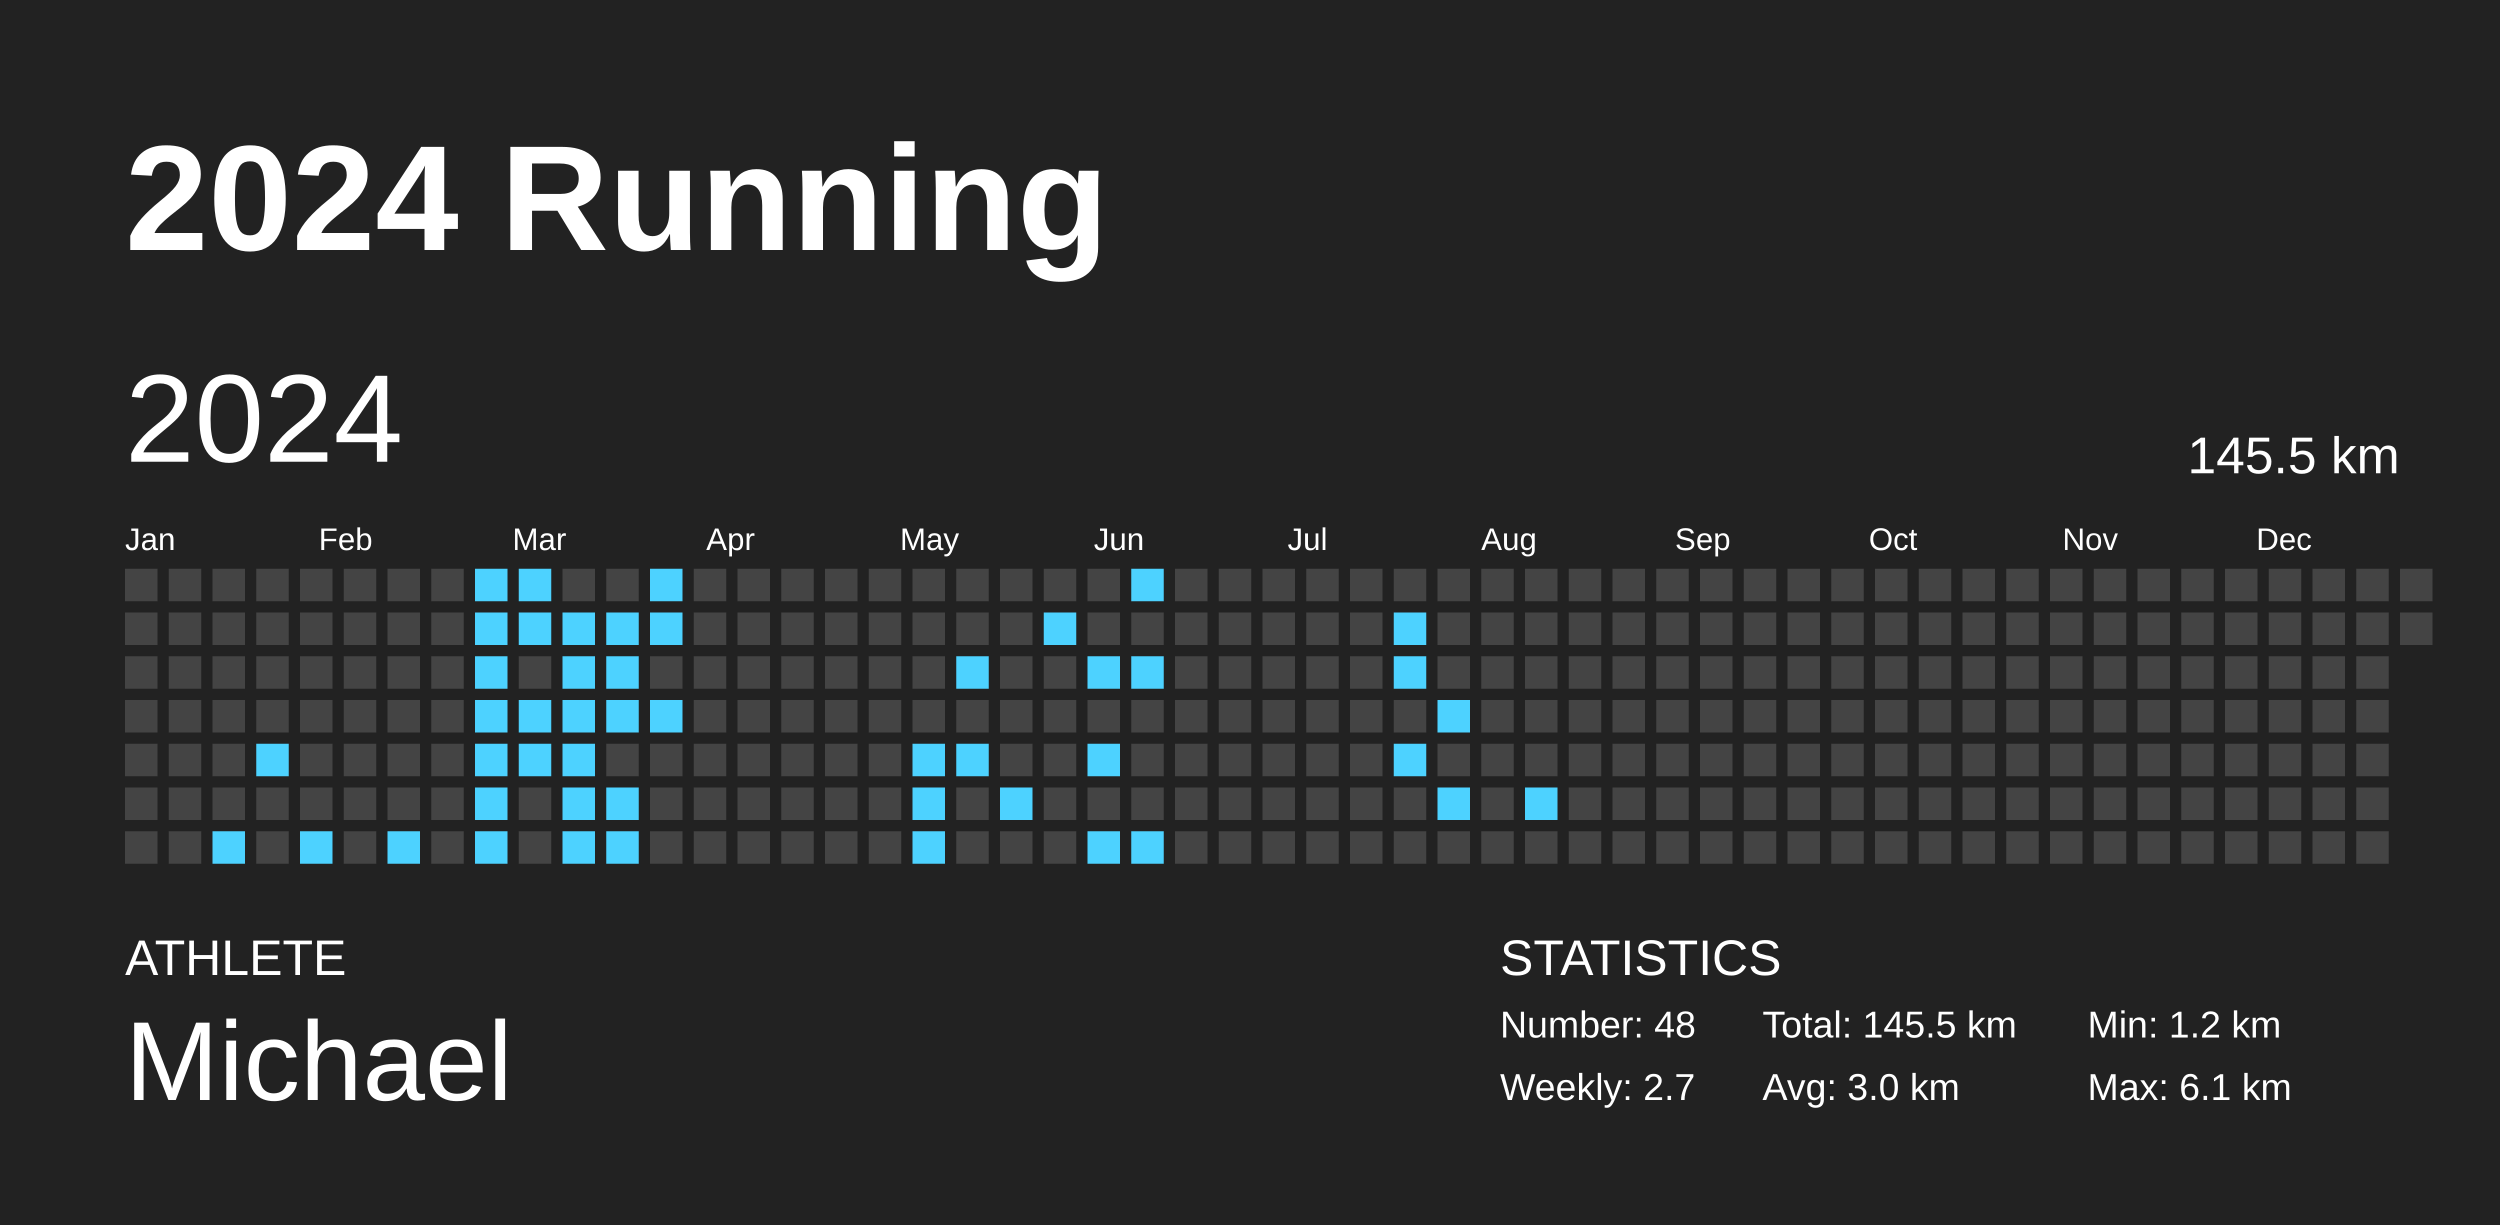
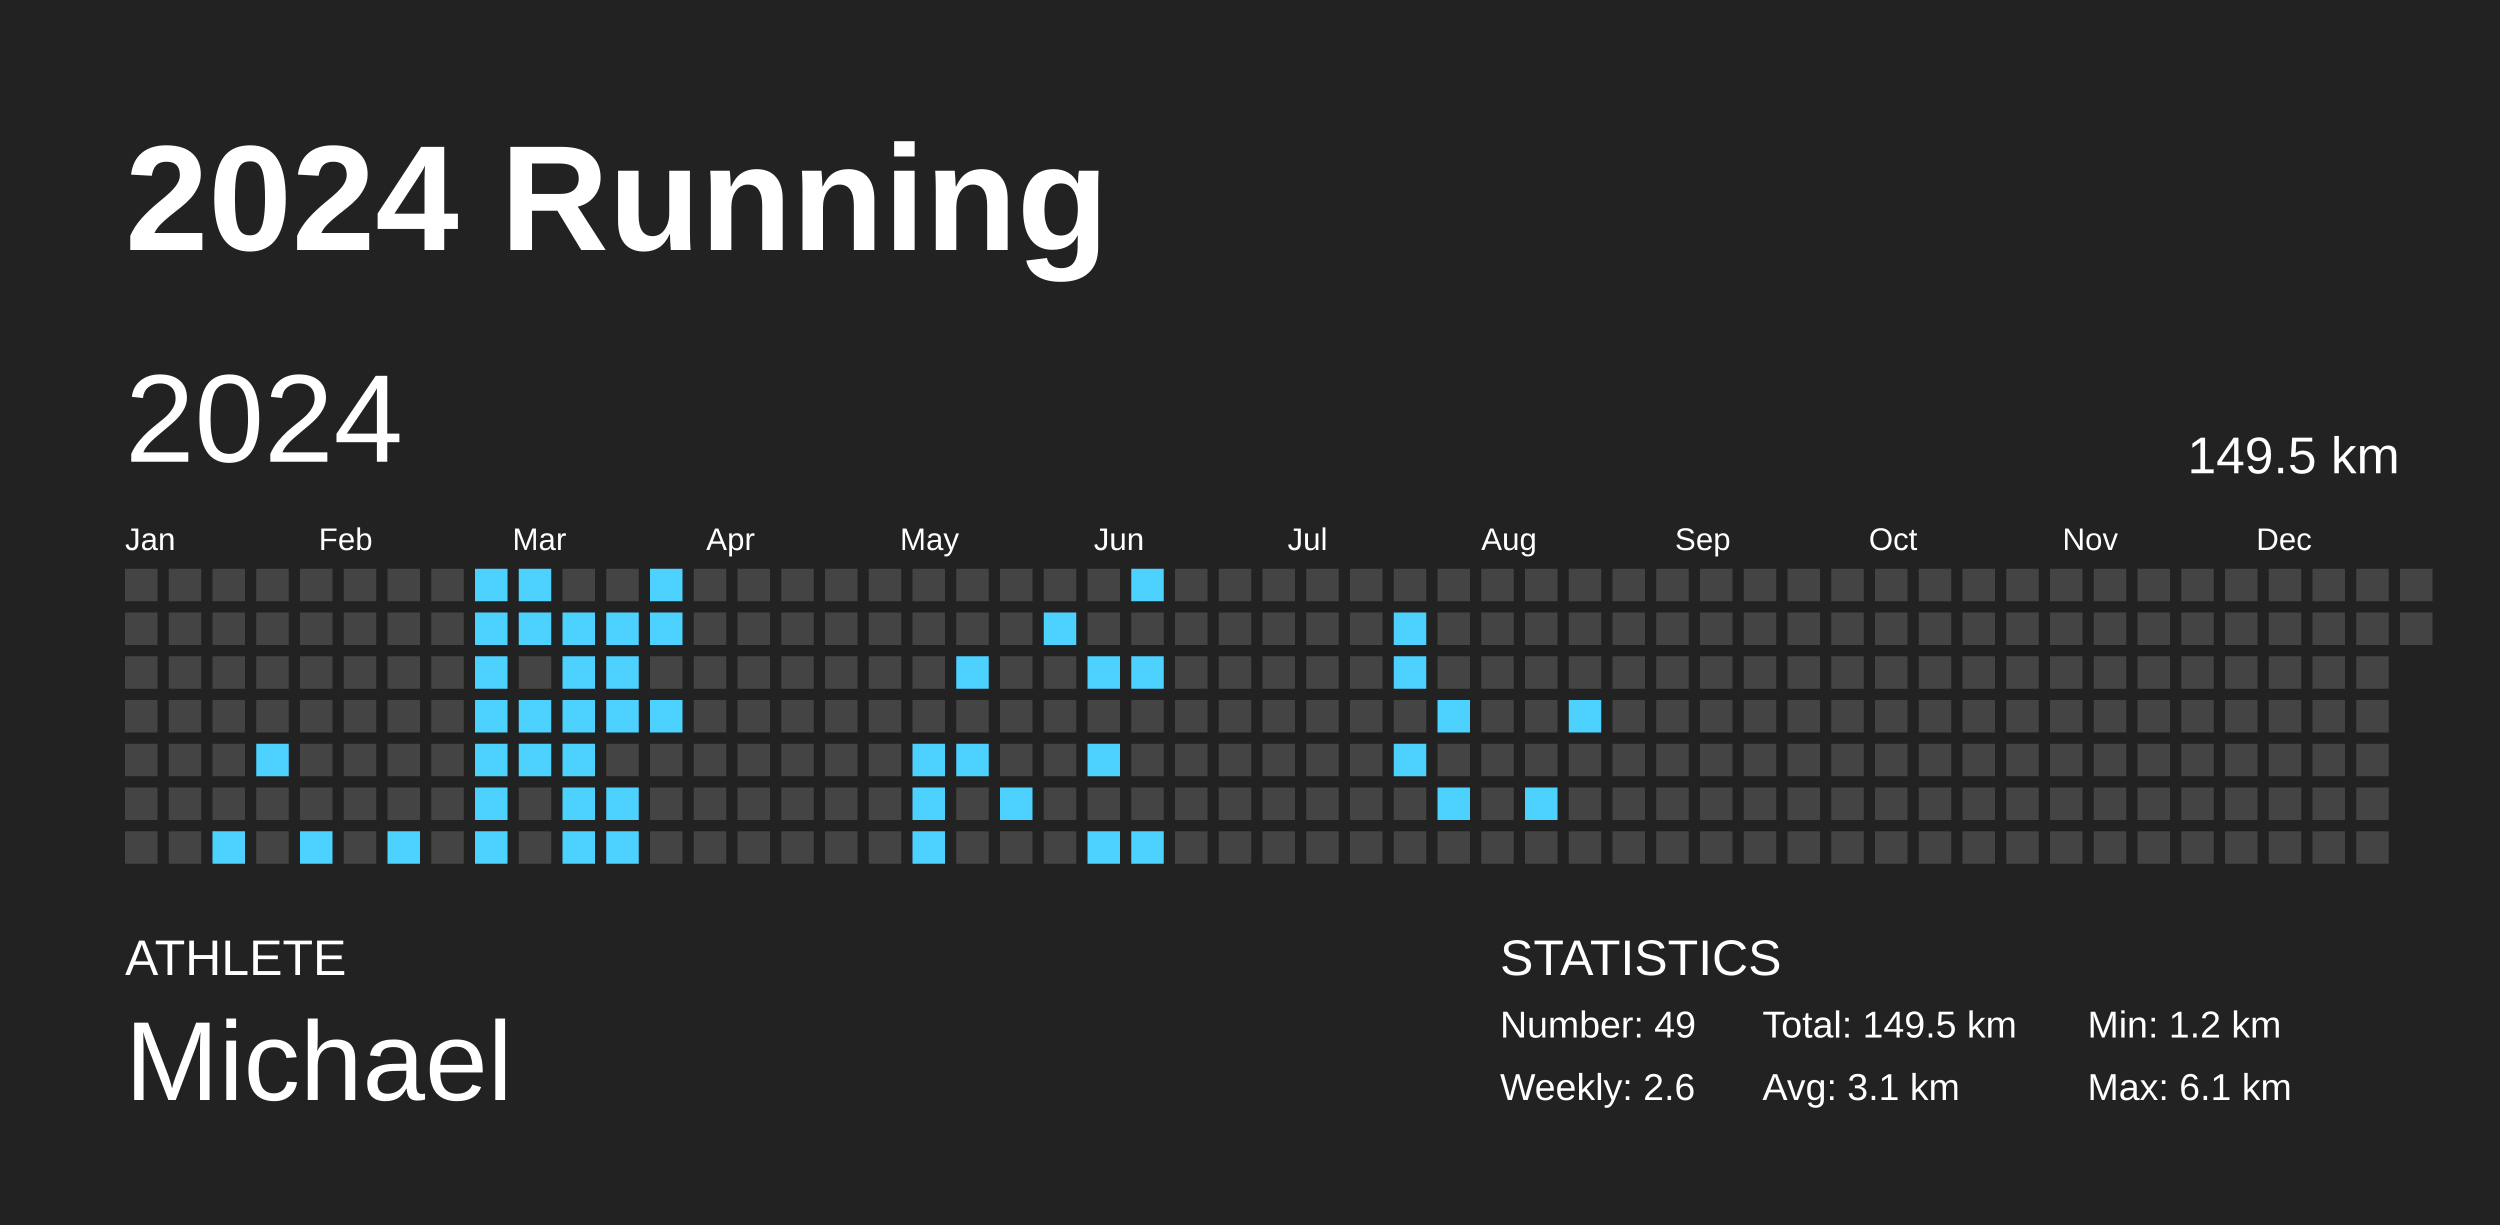
<svg xmlns="http://www.w3.org/2000/svg" baseProfile="full" height="98mm" version="1.1" viewBox="0,0,200,98" width="200mm">
  <defs />
  <rect fill="#222222" height="98" width="200" x="0" y="0" />
  <text fill="#FFFFFF" style="font-size:12px; font-family:Arial; font-weight:bold;" x="10" y="20">2024 Running</text>
  <text fill="#FFFFFF" style="font-size:4px; font-family:Arial" x="10" y="78">ATHLETE</text>
  <text fill="#FFFFFF" style="font-size:9px; font-family:Arial" x="10" y="88">Michael</text>
  <text fill="#FFFFFF" style="font-size:4px; font-family:Arial" x="120" y="78">STATISTICS</text>
-   <text fill="#FFFFFF" style="font-size:3px; font-family:Arial" x="120" y="83">Number: 48</text>
-   <text fill="#FFFFFF" style="font-size:3px; font-family:Arial" x="120" y="88">Weekly: 2.7</text>
-   <text fill="#FFFFFF" style="font-size:3px; font-family:Arial" x="141" y="83">Total: 145.5 km</text>
-   <text fill="#FFFFFF" style="font-size:3px; font-family:Arial" x="141" y="88">Avg: 3.0 km</text>
+   <text fill="#FFFFFF" style="font-size:3px; font-family:Arial" x="120" y="83">Number: 49</text>
+   <text fill="#FFFFFF" style="font-size:3px; font-family:Arial" x="120" y="88">Weekly: 2.6</text>
+   <text fill="#FFFFFF" style="font-size:3px; font-family:Arial" x="141" y="83">Total: 149.5 km</text>
+   <text fill="#FFFFFF" style="font-size:3px; font-family:Arial" x="141" y="88">Avg: 3.1 km</text>
  <text fill="#FFFFFF" style="font-size:3px; font-family:Arial" x="167" y="83">Min: 1.2 km</text>
  <text fill="#FFFFFF" style="font-size:3px; font-family:Arial" x="167" y="88">Max: 6.1 km</text>
  <text dominant-baseline="hanging" fill="#FFFFFF" style="font-size:10.0px; font-family:Arial;" x="10" y="30">2024</text>
-   <text dominant-baseline="hanging" fill="#FFFFFF" style="font-size:4.125px; font-family:Arial;" x="175" y="35">145.5 km</text>
+   <text dominant-baseline="hanging" fill="#FFFFFF" style="font-size:4.125px; font-family:Arial;" x="175" y="35">149.5 km</text>
  <text fill="#FFFFFF" style="font-size:2.5px; font-family:Arial" x="10.0" y="44">Jan</text>
  <text fill="#FFFFFF" style="font-size:2.5px; font-family:Arial" x="25.5" y="44">Feb</text>
  <text fill="#FFFFFF" style="font-size:2.5px; font-family:Arial" x="41.0" y="44">Mar</text>
  <text fill="#FFFFFF" style="font-size:2.5px; font-family:Arial" x="56.5" y="44">Apr</text>
  <text fill="#FFFFFF" style="font-size:2.5px; font-family:Arial" x="72.0" y="44">May</text>
  <text fill="#FFFFFF" style="font-size:2.5px; font-family:Arial" x="87.5" y="44">Jun</text>
  <text fill="#FFFFFF" style="font-size:2.5px; font-family:Arial" x="103.0" y="44">Jul</text>
  <text fill="#FFFFFF" style="font-size:2.5px; font-family:Arial" x="118.5" y="44">Aug</text>
  <text fill="#FFFFFF" style="font-size:2.5px; font-family:Arial" x="134.0" y="44">Sep</text>
  <text fill="#FFFFFF" style="font-size:2.5px; font-family:Arial" x="149.5" y="44">Oct</text>
  <text fill="#FFFFFF" style="font-size:2.5px; font-family:Arial" x="165.0" y="44">Nov</text>
  <text fill="#FFFFFF" style="font-size:2.5px; font-family:Arial" x="180.5" y="44">Dec</text>
  <rect fill="#444444" height="2.6" width="2.6" x="10.0" y="45.5" />
  <rect fill="#444444" height="2.6" width="2.6" x="10.0" y="49.0" />
  <rect fill="#444444" height="2.6" width="2.6" x="10.0" y="52.5" />
  <rect fill="#444444" height="2.6" width="2.6" x="10.0" y="56.0" />
  <rect fill="#444444" height="2.6" width="2.6" x="10.0" y="59.5" />
  <rect fill="#444444" height="2.6" width="2.6" x="10.0" y="63.0" />
  <rect fill="#444444" height="2.6" width="2.6" x="10.0" y="66.5" />
  <rect fill="#444444" height="2.6" width="2.6" x="13.5" y="45.5" />
  <rect fill="#444444" height="2.6" width="2.6" x="13.5" y="49.0" />
  <rect fill="#444444" height="2.6" width="2.6" x="13.5" y="52.5" />
  <rect fill="#444444" height="2.6" width="2.6" x="13.5" y="56.0" />
  <rect fill="#444444" height="2.6" width="2.6" x="13.5" y="59.5" />
  <rect fill="#444444" height="2.6" width="2.6" x="13.5" y="63.0" />
  <rect fill="#444444" height="2.6" width="2.6" x="13.5" y="66.5" />
  <rect fill="#444444" height="2.6" width="2.6" x="17.0" y="45.5" />
  <rect fill="#444444" height="2.6" width="2.6" x="17.0" y="49.0" />
  <rect fill="#444444" height="2.6" width="2.6" x="17.0" y="52.5" />
  <rect fill="#444444" height="2.6" width="2.6" x="17.0" y="56.0" />
  <rect fill="#444444" height="2.6" width="2.6" x="17.0" y="59.5" />
  <rect fill="#444444" height="2.6" width="2.6" x="17.0" y="63.0" />
  <rect fill="#4dd2ff" height="2.6" width="2.6" x="17.0" y="66.5" />
  <rect fill="#444444" height="2.6" width="2.6" x="20.5" y="45.5" />
  <rect fill="#444444" height="2.6" width="2.6" x="20.5" y="49.0" />
  <rect fill="#444444" height="2.6" width="2.6" x="20.5" y="52.5" />
  <rect fill="#444444" height="2.6" width="2.6" x="20.5" y="56.0" />
  <rect fill="#4dd2ff" height="2.6" width="2.6" x="20.5" y="59.5" />
  <rect fill="#444444" height="2.6" width="2.6" x="20.5" y="63.0" />
  <rect fill="#444444" height="2.6" width="2.6" x="20.5" y="66.5" />
  <rect fill="#444444" height="2.6" width="2.6" x="24.0" y="45.5" />
  <rect fill="#444444" height="2.6" width="2.6" x="24.0" y="49.0" />
  <rect fill="#444444" height="2.6" width="2.6" x="24.0" y="52.5" />
  <rect fill="#444444" height="2.6" width="2.6" x="24.0" y="56.0" />
  <rect fill="#444444" height="2.6" width="2.6" x="24.0" y="59.5" />
  <rect fill="#444444" height="2.6" width="2.6" x="24.0" y="63.0" />
  <rect fill="#4dd2ff" height="2.6" width="2.6" x="24.0" y="66.5" />
  <rect fill="#444444" height="2.6" width="2.6" x="27.5" y="45.5" />
  <rect fill="#444444" height="2.6" width="2.6" x="27.5" y="49.0" />
  <rect fill="#444444" height="2.6" width="2.6" x="27.5" y="52.5" />
  <rect fill="#444444" height="2.6" width="2.6" x="27.5" y="56.0" />
  <rect fill="#444444" height="2.6" width="2.6" x="27.5" y="59.5" />
  <rect fill="#444444" height="2.6" width="2.6" x="27.5" y="63.0" />
  <rect fill="#444444" height="2.6" width="2.6" x="27.5" y="66.5" />
  <rect fill="#444444" height="2.6" width="2.6" x="31.0" y="45.5" />
  <rect fill="#444444" height="2.6" width="2.6" x="31.0" y="49.0" />
  <rect fill="#444444" height="2.6" width="2.6" x="31.0" y="52.5" />
  <rect fill="#444444" height="2.6" width="2.6" x="31.0" y="56.0" />
  <rect fill="#444444" height="2.6" width="2.6" x="31.0" y="59.5" />
  <rect fill="#444444" height="2.6" width="2.6" x="31.0" y="63.0" />
  <rect fill="#4dd2ff" height="2.6" width="2.6" x="31.0" y="66.5" />
  <rect fill="#444444" height="2.6" width="2.6" x="34.5" y="45.5" />
  <rect fill="#444444" height="2.6" width="2.6" x="34.5" y="49.0" />
  <rect fill="#444444" height="2.6" width="2.6" x="34.5" y="52.5" />
  <rect fill="#444444" height="2.6" width="2.6" x="34.5" y="56.0" />
  <rect fill="#444444" height="2.6" width="2.6" x="34.5" y="59.5" />
  <rect fill="#444444" height="2.6" width="2.6" x="34.5" y="63.0" />
  <rect fill="#444444" height="2.6" width="2.6" x="34.5" y="66.5" />
  <rect fill="#4dd2ff" height="2.6" width="2.6" x="38.0" y="45.5" />
  <rect fill="#4dd2ff" height="2.6" width="2.6" x="38.0" y="49.0" />
  <rect fill="#4dd2ff" height="2.6" width="2.6" x="38.0" y="52.5" />
  <rect fill="#4dd2ff" height="2.6" width="2.6" x="38.0" y="56.0" />
  <rect fill="#4dd2ff" height="2.6" width="2.6" x="38.0" y="59.5" />
  <rect fill="#4dd2ff" height="2.6" width="2.6" x="38.0" y="63.0" />
  <rect fill="#4dd2ff" height="2.6" width="2.6" x="38.0" y="66.5" />
  <rect fill="#4dd2ff" height="2.6" width="2.6" x="41.5" y="45.5" />
  <rect fill="#4dd2ff" height="2.6" width="2.6" x="41.5" y="49.0" />
  <rect fill="#444444" height="2.6" width="2.6" x="41.5" y="52.5" />
  <rect fill="#4dd2ff" height="2.6" width="2.6" x="41.5" y="56.0" />
  <rect fill="#4dd2ff" height="2.6" width="2.6" x="41.5" y="59.5" />
  <rect fill="#444444" height="2.6" width="2.6" x="41.5" y="63.0" />
  <rect fill="#444444" height="2.6" width="2.6" x="41.5" y="66.5" />
  <rect fill="#444444" height="2.6" width="2.6" x="45.0" y="45.5" />
  <rect fill="#4dd2ff" height="2.6" width="2.6" x="45.0" y="49.0" />
  <rect fill="#4dd2ff" height="2.6" width="2.6" x="45.0" y="52.5" />
  <rect fill="#4dd2ff" height="2.6" width="2.6" x="45.0" y="56.0" />
  <rect fill="#4dd2ff" height="2.6" width="2.6" x="45.0" y="59.5" />
  <rect fill="#4dd2ff" height="2.6" width="2.6" x="45.0" y="63.0" />
  <rect fill="#4dd2ff" height="2.6" width="2.6" x="45.0" y="66.5" />
  <rect fill="#444444" height="2.6" width="2.6" x="48.5" y="45.5" />
  <rect fill="#4dd2ff" height="2.6" width="2.6" x="48.5" y="49.0" />
  <rect fill="#4dd2ff" height="2.6" width="2.6" x="48.5" y="52.5" />
  <rect fill="#4dd2ff" height="2.6" width="2.6" x="48.5" y="56.0" />
  <rect fill="#444444" height="2.6" width="2.6" x="48.5" y="59.5" />
  <rect fill="#4dd2ff" height="2.6" width="2.6" x="48.5" y="63.0" />
  <rect fill="#4dd2ff" height="2.6" width="2.6" x="48.5" y="66.5" />
  <rect fill="#4dd2ff" height="2.6" width="2.6" x="52.0" y="45.5" />
  <rect fill="#4dd2ff" height="2.6" width="2.6" x="52.0" y="49.0" />
  <rect fill="#444444" height="2.6" width="2.6" x="52.0" y="52.5" />
  <rect fill="#4dd2ff" height="2.6" width="2.6" x="52.0" y="56.0" />
  <rect fill="#444444" height="2.6" width="2.6" x="52.0" y="59.5" />
  <rect fill="#444444" height="2.6" width="2.6" x="52.0" y="63.0" />
  <rect fill="#444444" height="2.6" width="2.6" x="52.0" y="66.5" />
  <rect fill="#444444" height="2.6" width="2.6" x="55.5" y="45.5" />
  <rect fill="#444444" height="2.6" width="2.6" x="55.5" y="49.0" />
  <rect fill="#444444" height="2.6" width="2.6" x="55.5" y="52.5" />
  <rect fill="#444444" height="2.6" width="2.6" x="55.5" y="56.0" />
  <rect fill="#444444" height="2.6" width="2.6" x="55.5" y="59.5" />
  <rect fill="#444444" height="2.6" width="2.6" x="55.5" y="63.0" />
  <rect fill="#444444" height="2.6" width="2.6" x="55.5" y="66.5" />
  <rect fill="#444444" height="2.6" width="2.6" x="59.0" y="45.5" />
  <rect fill="#444444" height="2.6" width="2.6" x="59.0" y="49.0" />
  <rect fill="#444444" height="2.6" width="2.6" x="59.0" y="52.5" />
  <rect fill="#444444" height="2.6" width="2.6" x="59.0" y="56.0" />
  <rect fill="#444444" height="2.6" width="2.6" x="59.0" y="59.5" />
  <rect fill="#444444" height="2.6" width="2.6" x="59.0" y="63.0" />
  <rect fill="#444444" height="2.6" width="2.6" x="59.0" y="66.5" />
  <rect fill="#444444" height="2.6" width="2.6" x="62.5" y="45.5" />
  <rect fill="#444444" height="2.6" width="2.6" x="62.5" y="49.0" />
  <rect fill="#444444" height="2.6" width="2.6" x="62.5" y="52.5" />
  <rect fill="#444444" height="2.6" width="2.6" x="62.5" y="56.0" />
  <rect fill="#444444" height="2.6" width="2.6" x="62.5" y="59.5" />
  <rect fill="#444444" height="2.6" width="2.6" x="62.5" y="63.0" />
  <rect fill="#444444" height="2.6" width="2.6" x="62.5" y="66.5" />
  <rect fill="#444444" height="2.6" width="2.6" x="66.0" y="45.5" />
  <rect fill="#444444" height="2.6" width="2.6" x="66.0" y="49.0" />
  <rect fill="#444444" height="2.6" width="2.6" x="66.0" y="52.5" />
  <rect fill="#444444" height="2.6" width="2.6" x="66.0" y="56.0" />
  <rect fill="#444444" height="2.6" width="2.6" x="66.0" y="59.5" />
  <rect fill="#444444" height="2.6" width="2.6" x="66.0" y="63.0" />
  <rect fill="#444444" height="2.6" width="2.6" x="66.0" y="66.5" />
  <rect fill="#444444" height="2.6" width="2.6" x="69.5" y="45.5" />
  <rect fill="#444444" height="2.6" width="2.6" x="69.5" y="49.0" />
  <rect fill="#444444" height="2.6" width="2.6" x="69.5" y="52.5" />
  <rect fill="#444444" height="2.6" width="2.6" x="69.5" y="56.0" />
  <rect fill="#444444" height="2.6" width="2.6" x="69.5" y="59.5" />
  <rect fill="#444444" height="2.6" width="2.6" x="69.5" y="63.0" />
  <rect fill="#444444" height="2.6" width="2.6" x="69.5" y="66.5" />
  <rect fill="#444444" height="2.6" width="2.6" x="73.0" y="45.5" />
  <rect fill="#444444" height="2.6" width="2.6" x="73.0" y="49.0" />
  <rect fill="#444444" height="2.6" width="2.6" x="73.0" y="52.5" />
  <rect fill="#444444" height="2.6" width="2.6" x="73.0" y="56.0" />
  <rect fill="#4dd2ff" height="2.6" width="2.6" x="73.0" y="59.5" />
  <rect fill="#4dd2ff" height="2.6" width="2.6" x="73.0" y="63.0" />
  <rect fill="#4dd2ff" height="2.6" width="2.6" x="73.0" y="66.5" />
  <rect fill="#444444" height="2.6" width="2.6" x="76.5" y="45.5" />
  <rect fill="#444444" height="2.6" width="2.6" x="76.5" y="49.0" />
  <rect fill="#4dd2ff" height="2.6" width="2.6" x="76.5" y="52.5" />
  <rect fill="#444444" height="2.6" width="2.6" x="76.5" y="56.0" />
  <rect fill="#4dd2ff" height="2.6" width="2.6" x="76.5" y="59.5" />
  <rect fill="#444444" height="2.6" width="2.6" x="76.5" y="63.0" />
  <rect fill="#444444" height="2.6" width="2.6" x="76.5" y="66.5" />
  <rect fill="#444444" height="2.6" width="2.6" x="80.0" y="45.5" />
  <rect fill="#444444" height="2.6" width="2.6" x="80.0" y="49.0" />
  <rect fill="#444444" height="2.6" width="2.6" x="80.0" y="52.5" />
  <rect fill="#444444" height="2.6" width="2.6" x="80.0" y="56.0" />
  <rect fill="#444444" height="2.6" width="2.6" x="80.0" y="59.5" />
  <rect fill="#4dd2ff" height="2.6" width="2.6" x="80.0" y="63.0" />
  <rect fill="#444444" height="2.6" width="2.6" x="80.0" y="66.5" />
  <rect fill="#444444" height="2.6" width="2.6" x="83.5" y="45.5" />
  <rect fill="#4dd2ff" height="2.6" width="2.6" x="83.5" y="49.0" />
  <rect fill="#444444" height="2.6" width="2.6" x="83.5" y="52.5" />
  <rect fill="#444444" height="2.6" width="2.6" x="83.5" y="56.0" />
  <rect fill="#444444" height="2.6" width="2.6" x="83.5" y="59.5" />
  <rect fill="#444444" height="2.6" width="2.6" x="83.5" y="63.0" />
  <rect fill="#444444" height="2.6" width="2.6" x="83.5" y="66.5" />
  <rect fill="#444444" height="2.6" width="2.6" x="87.0" y="45.5" />
  <rect fill="#444444" height="2.6" width="2.6" x="87.0" y="49.0" />
  <rect fill="#4dd2ff" height="2.6" width="2.6" x="87.0" y="52.5" />
  <rect fill="#444444" height="2.6" width="2.6" x="87.0" y="56.0" />
  <rect fill="#4dd2ff" height="2.6" width="2.6" x="87.0" y="59.5" />
  <rect fill="#444444" height="2.6" width="2.6" x="87.0" y="63.0" />
  <rect fill="#4dd2ff" height="2.6" width="2.6" x="87.0" y="66.5" />
  <rect fill="#4dd2ff" height="2.6" width="2.6" x="90.5" y="45.5" />
  <rect fill="#444444" height="2.6" width="2.6" x="90.5" y="49.0" />
  <rect fill="#4dd2ff" height="2.6" width="2.6" x="90.5" y="52.5" />
  <rect fill="#444444" height="2.6" width="2.6" x="90.5" y="56.0" />
  <rect fill="#444444" height="2.6" width="2.6" x="90.5" y="59.5" />
  <rect fill="#444444" height="2.6" width="2.6" x="90.5" y="63.0" />
  <rect fill="#4dd2ff" height="2.6" width="2.6" x="90.5" y="66.5" />
  <rect fill="#444444" height="2.6" width="2.6" x="94.0" y="45.5" />
  <rect fill="#444444" height="2.6" width="2.6" x="94.0" y="49.0" />
  <rect fill="#444444" height="2.6" width="2.6" x="94.0" y="52.5" />
  <rect fill="#444444" height="2.6" width="2.6" x="94.0" y="56.0" />
  <rect fill="#444444" height="2.6" width="2.6" x="94.0" y="59.5" />
  <rect fill="#444444" height="2.6" width="2.6" x="94.0" y="63.0" />
  <rect fill="#444444" height="2.6" width="2.6" x="94.0" y="66.5" />
  <rect fill="#444444" height="2.6" width="2.6" x="97.5" y="45.5" />
  <rect fill="#444444" height="2.6" width="2.6" x="97.5" y="49.0" />
  <rect fill="#444444" height="2.6" width="2.6" x="97.5" y="52.5" />
  <rect fill="#444444" height="2.6" width="2.6" x="97.5" y="56.0" />
  <rect fill="#444444" height="2.6" width="2.6" x="97.5" y="59.5" />
  <rect fill="#444444" height="2.6" width="2.6" x="97.5" y="63.0" />
  <rect fill="#444444" height="2.6" width="2.6" x="97.5" y="66.5" />
  <rect fill="#444444" height="2.6" width="2.6" x="101.0" y="45.5" />
  <rect fill="#444444" height="2.6" width="2.6" x="101.0" y="49.0" />
  <rect fill="#444444" height="2.6" width="2.6" x="101.0" y="52.5" />
  <rect fill="#444444" height="2.6" width="2.6" x="101.0" y="56.0" />
  <rect fill="#444444" height="2.6" width="2.6" x="101.0" y="59.5" />
  <rect fill="#444444" height="2.6" width="2.6" x="101.0" y="63.0" />
  <rect fill="#444444" height="2.6" width="2.6" x="101.0" y="66.5" />
  <rect fill="#444444" height="2.6" width="2.6" x="104.5" y="45.5" />
  <rect fill="#444444" height="2.6" width="2.6" x="104.5" y="49.0" />
  <rect fill="#444444" height="2.6" width="2.6" x="104.5" y="52.5" />
  <rect fill="#444444" height="2.6" width="2.6" x="104.5" y="56.0" />
  <rect fill="#444444" height="2.6" width="2.6" x="104.5" y="59.5" />
  <rect fill="#444444" height="2.6" width="2.6" x="104.5" y="63.0" />
  <rect fill="#444444" height="2.6" width="2.6" x="104.5" y="66.5" />
  <rect fill="#444444" height="2.6" width="2.6" x="108.0" y="45.5" />
  <rect fill="#444444" height="2.6" width="2.6" x="108.0" y="49.0" />
  <rect fill="#444444" height="2.6" width="2.6" x="108.0" y="52.5" />
  <rect fill="#444444" height="2.6" width="2.6" x="108.0" y="56.0" />
  <rect fill="#444444" height="2.6" width="2.6" x="108.0" y="59.5" />
  <rect fill="#444444" height="2.6" width="2.6" x="108.0" y="63.0" />
  <rect fill="#444444" height="2.6" width="2.6" x="108.0" y="66.5" />
  <rect fill="#444444" height="2.6" width="2.6" x="111.5" y="45.5" />
  <rect fill="#4dd2ff" height="2.6" width="2.6" x="111.5" y="49.0" />
  <rect fill="#4dd2ff" height="2.6" width="2.6" x="111.5" y="52.5" />
  <rect fill="#444444" height="2.6" width="2.6" x="111.5" y="56.0" />
  <rect fill="#4dd2ff" height="2.6" width="2.6" x="111.5" y="59.5" />
  <rect fill="#444444" height="2.6" width="2.6" x="111.5" y="63.0" />
  <rect fill="#444444" height="2.6" width="2.6" x="111.5" y="66.5" />
  <rect fill="#444444" height="2.6" width="2.6" x="115.0" y="45.5" />
  <rect fill="#444444" height="2.6" width="2.6" x="115.0" y="49.0" />
  <rect fill="#444444" height="2.6" width="2.6" x="115.0" y="52.5" />
  <rect fill="#4dd2ff" height="2.6" width="2.6" x="115.0" y="56.0" />
  <rect fill="#444444" height="2.6" width="2.6" x="115.0" y="59.5" />
  <rect fill="#4dd2ff" height="2.6" width="2.6" x="115.0" y="63.0" />
  <rect fill="#444444" height="2.6" width="2.6" x="115.0" y="66.5" />
  <rect fill="#444444" height="2.6" width="2.6" x="118.5" y="45.5" />
  <rect fill="#444444" height="2.6" width="2.6" x="118.5" y="49.0" />
  <rect fill="#444444" height="2.6" width="2.6" x="118.5" y="52.5" />
  <rect fill="#444444" height="2.6" width="2.6" x="118.5" y="56.0" />
  <rect fill="#444444" height="2.6" width="2.6" x="118.5" y="59.5" />
  <rect fill="#444444" height="2.6" width="2.6" x="118.5" y="63.0" />
  <rect fill="#444444" height="2.6" width="2.6" x="118.5" y="66.5" />
  <rect fill="#444444" height="2.6" width="2.6" x="122.0" y="45.5" />
  <rect fill="#444444" height="2.6" width="2.6" x="122.0" y="49.0" />
  <rect fill="#444444" height="2.6" width="2.6" x="122.0" y="52.5" />
  <rect fill="#444444" height="2.6" width="2.6" x="122.0" y="56.0" />
  <rect fill="#444444" height="2.6" width="2.6" x="122.0" y="59.5" />
  <rect fill="#4dd2ff" height="2.6" width="2.6" x="122.0" y="63.0" />
  <rect fill="#444444" height="2.6" width="2.6" x="122.0" y="66.5" />
  <rect fill="#444444" height="2.6" width="2.6" x="125.5" y="45.5" />
  <rect fill="#444444" height="2.6" width="2.6" x="125.5" y="49.0" />
  <rect fill="#444444" height="2.6" width="2.6" x="125.5" y="52.5" />
-   <rect fill="#444444" height="2.6" width="2.6" x="125.5" y="56.0" />
+   <rect fill="#4dd2ff" height="2.6" width="2.6" x="125.5" y="56.0" />
  <rect fill="#444444" height="2.6" width="2.6" x="125.5" y="59.5" />
  <rect fill="#444444" height="2.6" width="2.6" x="125.5" y="63.0" />
  <rect fill="#444444" height="2.6" width="2.6" x="125.5" y="66.5" />
  <rect fill="#444444" height="2.6" width="2.6" x="129.0" y="45.5" />
  <rect fill="#444444" height="2.6" width="2.6" x="129.0" y="49.0" />
  <rect fill="#444444" height="2.6" width="2.6" x="129.0" y="52.5" />
  <rect fill="#444444" height="2.6" width="2.6" x="129.0" y="56.0" />
  <rect fill="#444444" height="2.6" width="2.6" x="129.0" y="59.5" />
  <rect fill="#444444" height="2.6" width="2.6" x="129.0" y="63.0" />
  <rect fill="#444444" height="2.6" width="2.6" x="129.0" y="66.5" />
  <rect fill="#444444" height="2.6" width="2.6" x="132.5" y="45.5" />
  <rect fill="#444444" height="2.6" width="2.6" x="132.5" y="49.0" />
  <rect fill="#444444" height="2.6" width="2.6" x="132.5" y="52.5" />
  <rect fill="#444444" height="2.6" width="2.6" x="132.5" y="56.0" />
  <rect fill="#444444" height="2.6" width="2.6" x="132.5" y="59.5" />
  <rect fill="#444444" height="2.6" width="2.6" x="132.5" y="63.0" />
  <rect fill="#444444" height="2.6" width="2.6" x="132.5" y="66.5" />
  <rect fill="#444444" height="2.6" width="2.6" x="136.0" y="45.5" />
  <rect fill="#444444" height="2.6" width="2.6" x="136.0" y="49.0" />
  <rect fill="#444444" height="2.6" width="2.6" x="136.0" y="52.5" />
  <rect fill="#444444" height="2.6" width="2.6" x="136.0" y="56.0" />
  <rect fill="#444444" height="2.6" width="2.6" x="136.0" y="59.5" />
  <rect fill="#444444" height="2.6" width="2.6" x="136.0" y="63.0" />
  <rect fill="#444444" height="2.6" width="2.6" x="136.0" y="66.5" />
  <rect fill="#444444" height="2.6" width="2.6" x="139.5" y="45.5" />
  <rect fill="#444444" height="2.6" width="2.6" x="139.5" y="49.0" />
  <rect fill="#444444" height="2.6" width="2.6" x="139.5" y="52.5" />
  <rect fill="#444444" height="2.6" width="2.6" x="139.5" y="56.0" />
  <rect fill="#444444" height="2.6" width="2.6" x="139.5" y="59.5" />
  <rect fill="#444444" height="2.6" width="2.6" x="139.5" y="63.0" />
  <rect fill="#444444" height="2.6" width="2.6" x="139.5" y="66.5" />
  <rect fill="#444444" height="2.6" width="2.6" x="143.0" y="45.5" />
  <rect fill="#444444" height="2.6" width="2.6" x="143.0" y="49.0" />
  <rect fill="#444444" height="2.6" width="2.6" x="143.0" y="52.5" />
  <rect fill="#444444" height="2.6" width="2.6" x="143.0" y="56.0" />
  <rect fill="#444444" height="2.6" width="2.6" x="143.0" y="59.5" />
  <rect fill="#444444" height="2.6" width="2.6" x="143.0" y="63.0" />
  <rect fill="#444444" height="2.6" width="2.6" x="143.0" y="66.5" />
  <rect fill="#444444" height="2.6" width="2.6" x="146.5" y="45.5" />
  <rect fill="#444444" height="2.6" width="2.6" x="146.5" y="49.0" />
  <rect fill="#444444" height="2.6" width="2.6" x="146.5" y="52.5" />
  <rect fill="#444444" height="2.6" width="2.6" x="146.5" y="56.0" />
  <rect fill="#444444" height="2.6" width="2.6" x="146.5" y="59.5" />
  <rect fill="#444444" height="2.6" width="2.6" x="146.5" y="63.0" />
  <rect fill="#444444" height="2.6" width="2.6" x="146.5" y="66.5" />
  <rect fill="#444444" height="2.6" width="2.6" x="150.0" y="45.5" />
  <rect fill="#444444" height="2.6" width="2.6" x="150.0" y="49.0" />
  <rect fill="#444444" height="2.6" width="2.6" x="150.0" y="52.5" />
  <rect fill="#444444" height="2.6" width="2.6" x="150.0" y="56.0" />
  <rect fill="#444444" height="2.6" width="2.6" x="150.0" y="59.5" />
  <rect fill="#444444" height="2.6" width="2.6" x="150.0" y="63.0" />
  <rect fill="#444444" height="2.6" width="2.6" x="150.0" y="66.5" />
  <rect fill="#444444" height="2.6" width="2.6" x="153.5" y="45.5" />
  <rect fill="#444444" height="2.6" width="2.6" x="153.5" y="49.0" />
  <rect fill="#444444" height="2.6" width="2.6" x="153.5" y="52.5" />
  <rect fill="#444444" height="2.6" width="2.6" x="153.5" y="56.0" />
  <rect fill="#444444" height="2.6" width="2.6" x="153.5" y="59.5" />
  <rect fill="#444444" height="2.6" width="2.6" x="153.5" y="63.0" />
  <rect fill="#444444" height="2.6" width="2.6" x="153.5" y="66.5" />
  <rect fill="#444444" height="2.6" width="2.6" x="157.0" y="45.5" />
  <rect fill="#444444" height="2.6" width="2.6" x="157.0" y="49.0" />
  <rect fill="#444444" height="2.6" width="2.6" x="157.0" y="52.5" />
  <rect fill="#444444" height="2.6" width="2.6" x="157.0" y="56.0" />
  <rect fill="#444444" height="2.6" width="2.6" x="157.0" y="59.5" />
  <rect fill="#444444" height="2.6" width="2.6" x="157.0" y="63.0" />
  <rect fill="#444444" height="2.6" width="2.6" x="157.0" y="66.5" />
  <rect fill="#444444" height="2.6" width="2.6" x="160.5" y="45.5" />
  <rect fill="#444444" height="2.6" width="2.6" x="160.5" y="49.0" />
  <rect fill="#444444" height="2.6" width="2.6" x="160.5" y="52.5" />
  <rect fill="#444444" height="2.6" width="2.6" x="160.5" y="56.0" />
  <rect fill="#444444" height="2.6" width="2.6" x="160.5" y="59.5" />
  <rect fill="#444444" height="2.6" width="2.6" x="160.5" y="63.0" />
  <rect fill="#444444" height="2.6" width="2.6" x="160.5" y="66.5" />
  <rect fill="#444444" height="2.6" width="2.6" x="164.0" y="45.5" />
  <rect fill="#444444" height="2.6" width="2.6" x="164.0" y="49.0" />
  <rect fill="#444444" height="2.6" width="2.6" x="164.0" y="52.5" />
  <rect fill="#444444" height="2.6" width="2.6" x="164.0" y="56.0" />
  <rect fill="#444444" height="2.6" width="2.6" x="164.0" y="59.5" />
  <rect fill="#444444" height="2.6" width="2.6" x="164.0" y="63.0" />
  <rect fill="#444444" height="2.6" width="2.6" x="164.0" y="66.5" />
  <rect fill="#444444" height="2.6" width="2.6" x="167.5" y="45.5" />
  <rect fill="#444444" height="2.6" width="2.6" x="167.5" y="49.0" />
  <rect fill="#444444" height="2.6" width="2.6" x="167.5" y="52.5" />
  <rect fill="#444444" height="2.6" width="2.6" x="167.5" y="56.0" />
  <rect fill="#444444" height="2.6" width="2.6" x="167.5" y="59.5" />
  <rect fill="#444444" height="2.6" width="2.6" x="167.5" y="63.0" />
  <rect fill="#444444" height="2.6" width="2.6" x="167.5" y="66.5" />
  <rect fill="#444444" height="2.6" width="2.6" x="171.0" y="45.5" />
  <rect fill="#444444" height="2.6" width="2.6" x="171.0" y="49.0" />
  <rect fill="#444444" height="2.6" width="2.6" x="171.0" y="52.5" />
  <rect fill="#444444" height="2.6" width="2.6" x="171.0" y="56.0" />
  <rect fill="#444444" height="2.6" width="2.6" x="171.0" y="59.5" />
  <rect fill="#444444" height="2.6" width="2.6" x="171.0" y="63.0" />
  <rect fill="#444444" height="2.6" width="2.6" x="171.0" y="66.5" />
  <rect fill="#444444" height="2.6" width="2.6" x="174.5" y="45.5" />
  <rect fill="#444444" height="2.6" width="2.6" x="174.5" y="49.0" />
  <rect fill="#444444" height="2.6" width="2.6" x="174.5" y="52.5" />
  <rect fill="#444444" height="2.6" width="2.6" x="174.5" y="56.0" />
  <rect fill="#444444" height="2.6" width="2.6" x="174.5" y="59.5" />
  <rect fill="#444444" height="2.6" width="2.6" x="174.5" y="63.0" />
  <rect fill="#444444" height="2.6" width="2.6" x="174.5" y="66.5" />
  <rect fill="#444444" height="2.6" width="2.6" x="178.0" y="45.5" />
  <rect fill="#444444" height="2.6" width="2.6" x="178.0" y="49.0" />
  <rect fill="#444444" height="2.6" width="2.6" x="178.0" y="52.5" />
  <rect fill="#444444" height="2.6" width="2.6" x="178.0" y="56.0" />
  <rect fill="#444444" height="2.6" width="2.6" x="178.0" y="59.5" />
  <rect fill="#444444" height="2.6" width="2.6" x="178.0" y="63.0" />
  <rect fill="#444444" height="2.6" width="2.6" x="178.0" y="66.5" />
  <rect fill="#444444" height="2.6" width="2.6" x="181.5" y="45.5" />
  <rect fill="#444444" height="2.6" width="2.6" x="181.5" y="49.0" />
  <rect fill="#444444" height="2.6" width="2.6" x="181.5" y="52.5" />
  <rect fill="#444444" height="2.6" width="2.6" x="181.5" y="56.0" />
  <rect fill="#444444" height="2.6" width="2.6" x="181.5" y="59.5" />
  <rect fill="#444444" height="2.6" width="2.6" x="181.5" y="63.0" />
  <rect fill="#444444" height="2.6" width="2.6" x="181.5" y="66.5" />
  <rect fill="#444444" height="2.6" width="2.6" x="185.0" y="45.5" />
  <rect fill="#444444" height="2.6" width="2.6" x="185.0" y="49.0" />
  <rect fill="#444444" height="2.6" width="2.6" x="185.0" y="52.5" />
  <rect fill="#444444" height="2.6" width="2.6" x="185.0" y="56.0" />
  <rect fill="#444444" height="2.6" width="2.6" x="185.0" y="59.5" />
  <rect fill="#444444" height="2.6" width="2.6" x="185.0" y="63.0" />
  <rect fill="#444444" height="2.6" width="2.6" x="185.0" y="66.5" />
  <rect fill="#444444" height="2.6" width="2.6" x="188.5" y="45.5" />
  <rect fill="#444444" height="2.6" width="2.6" x="188.5" y="49.0" />
  <rect fill="#444444" height="2.6" width="2.6" x="188.5" y="52.5" />
  <rect fill="#444444" height="2.6" width="2.6" x="188.5" y="56.0" />
  <rect fill="#444444" height="2.6" width="2.6" x="188.5" y="59.5" />
  <rect fill="#444444" height="2.6" width="2.6" x="188.5" y="63.0" />
  <rect fill="#444444" height="2.6" width="2.6" x="188.5" y="66.5" />
  <rect fill="#444444" height="2.6" width="2.6" x="192.0" y="45.5" />
  <rect fill="#444444" height="2.6" width="2.6" x="192.0" y="49.0" />
</svg>
